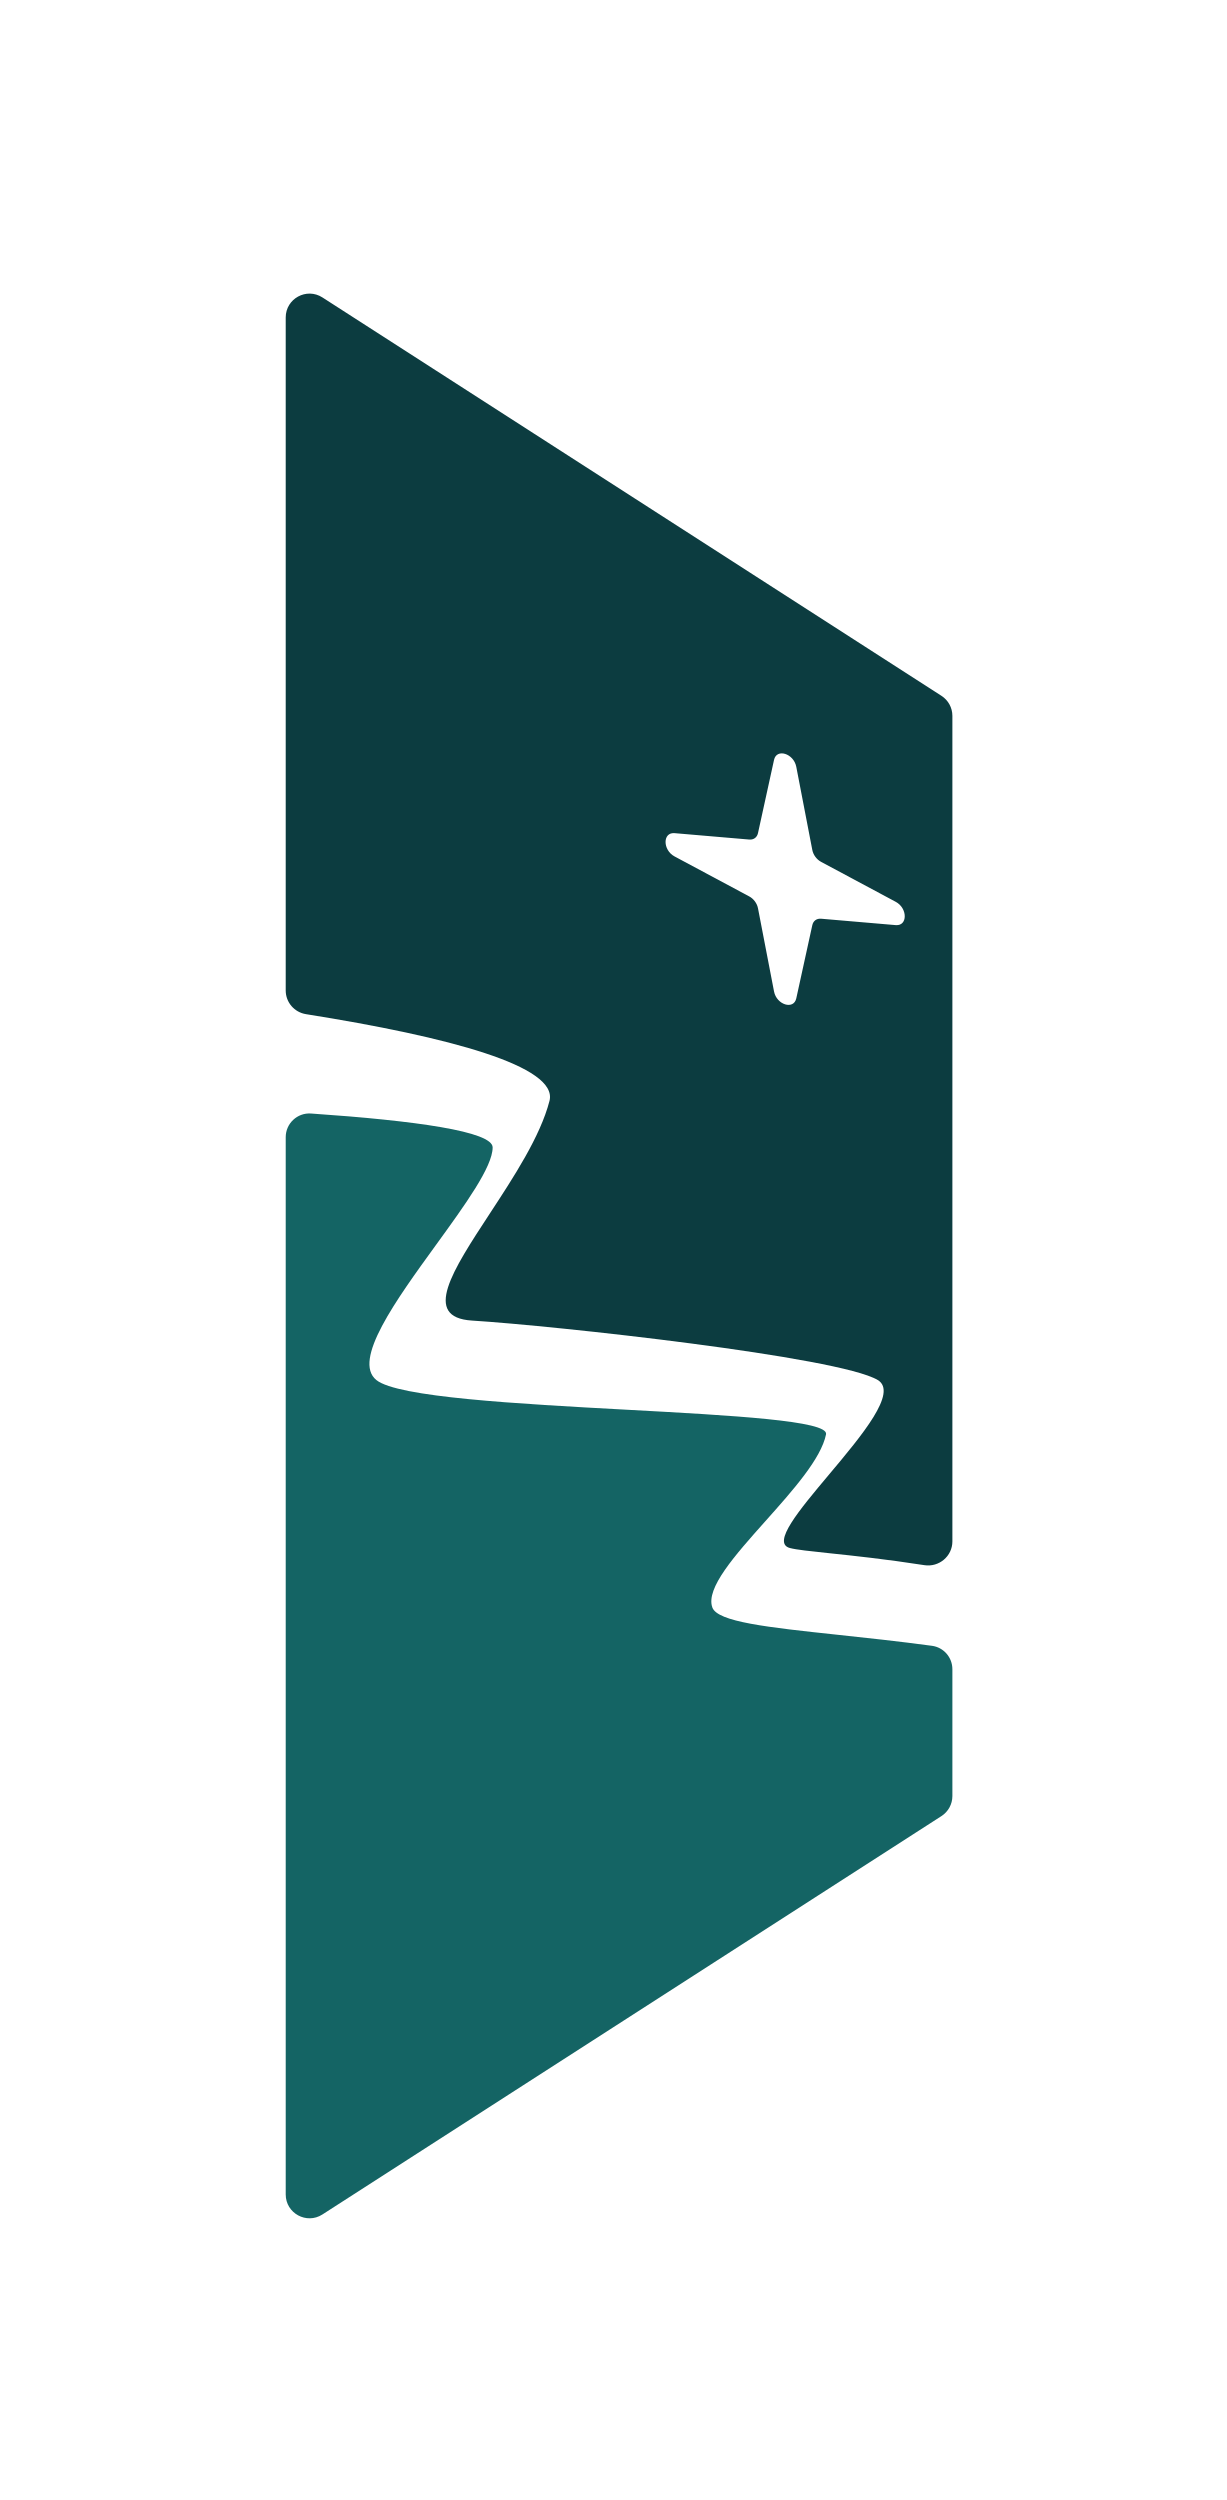
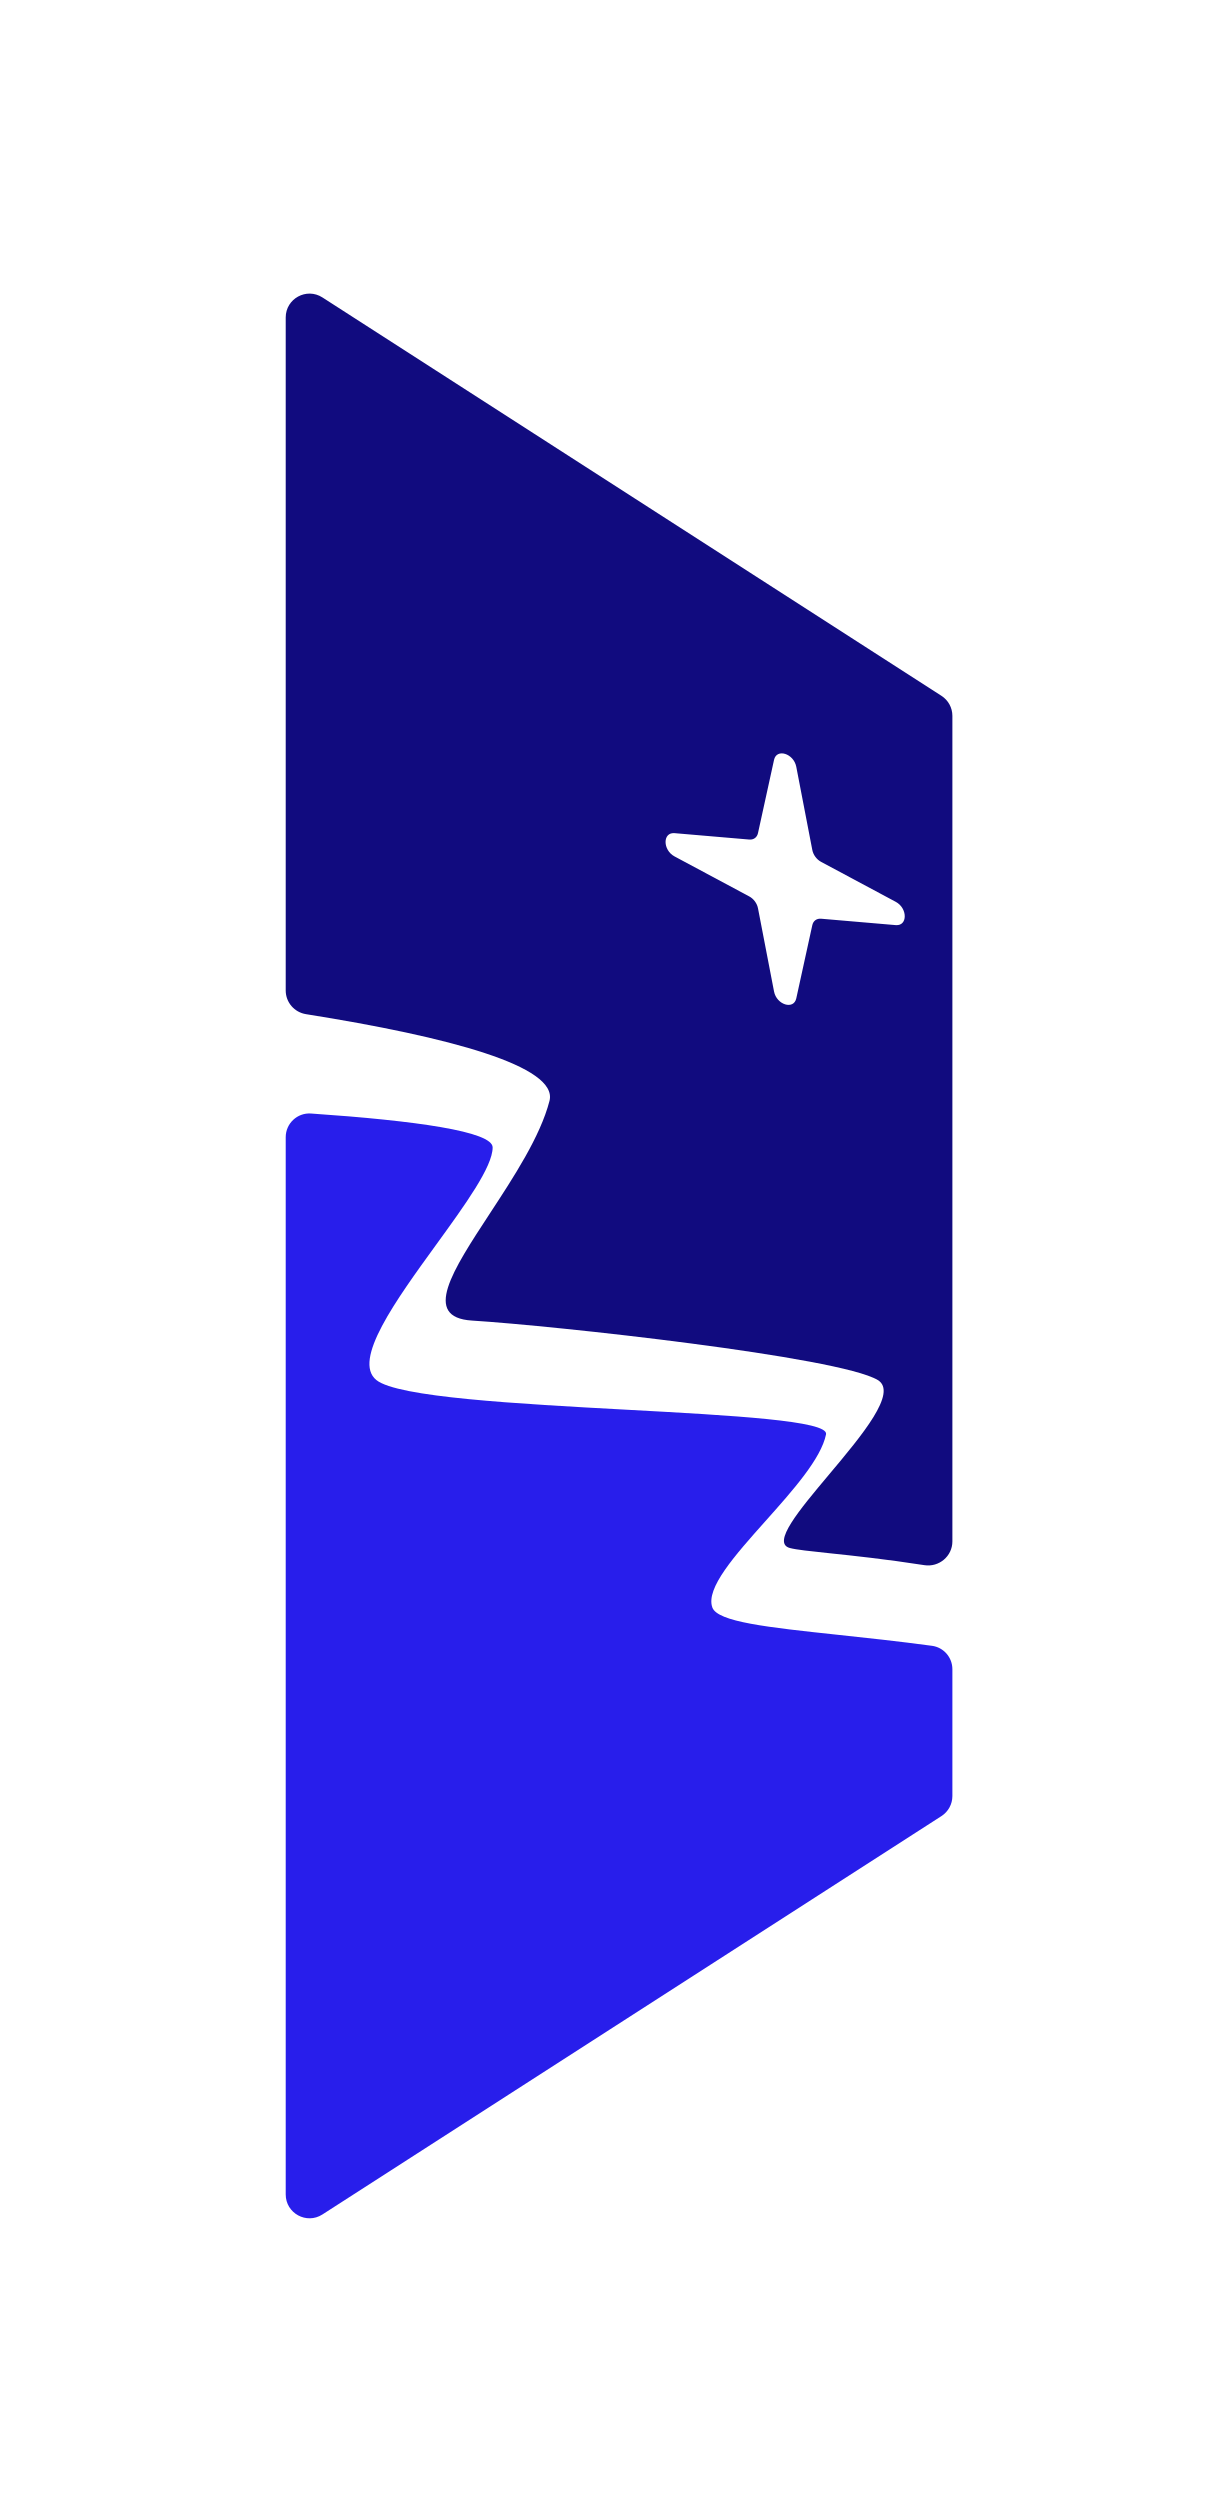
<svg xmlns="http://www.w3.org/2000/svg" width="103" height="210" viewBox="0 0 103 210" fill="none">
-   <path fill-rule="evenodd" clip-rule="evenodd" d="M24 26.666C24 25.083 25.751 24.127 27.082 24.984L79.082 58.449C79.654 58.817 80 59.451 80 60.131V129.479C80 130.724 78.875 131.665 77.646 131.473C74.421 130.971 71.69 130.683 69.683 130.472C68.049 130.3 66.896 130.179 66.349 130.033C64.804 129.621 67.118 126.865 69.63 123.872C72.414 120.556 75.442 116.948 73.73 115.921C70.474 113.967 46.592 111.362 39.645 110.928C35.426 110.664 38.012 106.718 41.132 101.957C43.149 98.878 45.391 95.458 46.158 92.474C46.905 89.567 37.756 87.107 25.701 85.189C24.725 85.034 24 84.194 24 83.205V26.666ZM65.019 63.829C65.235 62.843 66.671 63.288 66.887 64.409L68.234 71.399C68.313 71.808 68.6 72.198 68.968 72.394L75.244 75.755C76.25 76.293 76.25 77.796 75.244 77.71L68.968 77.172C68.6 77.141 68.313 77.352 68.234 77.713L66.887 83.866C66.671 84.852 65.235 84.406 65.019 83.286L63.671 76.296C63.593 75.886 63.306 75.497 62.938 75.3L56.662 71.94C55.656 71.401 55.656 69.898 56.662 69.985L62.938 70.522C63.306 70.554 63.593 70.342 63.671 69.982L65.019 63.829Z" fill="#0C3C40" />
-   <path d="M24 184.334V95.524C24 94.371 24.973 93.457 26.122 93.535C34.927 94.137 41.382 95.045 41.382 96.382C41.382 98.013 39.074 101.195 36.638 104.554L36.638 104.554C33.238 109.243 29.588 114.277 31.612 115.921C33.395 117.37 43.425 117.916 52.701 118.42C61.497 118.899 69.616 119.341 69.388 120.48C68.979 122.525 66.597 125.194 64.304 127.765C61.727 130.654 59.261 133.418 59.836 135.026C60.27 136.242 64.49 136.694 70.399 137.326C72.797 137.582 75.474 137.869 78.288 138.248C79.272 138.381 80 139.224 80 140.217V150.869C80 151.549 79.654 152.183 79.082 152.551L27.082 186.016C25.751 186.873 24 185.917 24 184.334Z" fill="#146464" />
+   <path fill-rule="evenodd" clip-rule="evenodd" d="M24 26.666C24 25.083 25.751 24.127 27.082 24.984L79.082 58.449C79.654 58.817 80 59.451 80 60.131V129.479C80 130.724 78.875 131.665 77.646 131.473C74.421 130.971 71.69 130.683 69.683 130.472C68.049 130.3 66.896 130.179 66.349 130.033C64.804 129.621 67.118 126.865 69.63 123.872C72.414 120.556 75.442 116.948 73.73 115.921C70.474 113.967 46.592 111.362 39.645 110.928C35.426 110.664 38.012 106.718 41.132 101.957C43.149 98.878 45.391 95.458 46.158 92.474C46.905 89.567 37.756 87.107 25.701 85.189C24.725 85.034 24 84.194 24 83.205V26.666ZM65.019 63.829C65.235 62.843 66.671 63.288 66.887 64.409L68.234 71.399C68.313 71.808 68.6 72.198 68.968 72.394L75.244 75.755C76.25 76.293 76.25 77.796 75.244 77.71L68.968 77.172C68.6 77.141 68.313 77.352 68.234 77.713L66.887 83.866C66.671 84.852 65.235 84.406 65.019 83.286L63.671 76.296C63.593 75.886 63.306 75.497 62.938 75.3L56.662 71.94C55.656 71.401 55.656 69.898 56.662 69.985L62.938 70.522C63.306 70.554 63.593 70.342 63.671 69.982L65.019 63.829Z" fill="#110b7f" />
+   <path d="M24 184.334V95.524C24 94.371 24.973 93.457 26.122 93.535C34.927 94.137 41.382 95.045 41.382 96.382C41.382 98.013 39.074 101.195 36.638 104.554L36.638 104.554C33.238 109.243 29.588 114.277 31.612 115.921C33.395 117.37 43.425 117.916 52.701 118.42C61.497 118.899 69.616 119.341 69.388 120.48C68.979 122.525 66.597 125.194 64.304 127.765C61.727 130.654 59.261 133.418 59.836 135.026C60.27 136.242 64.49 136.694 70.399 137.326C72.797 137.582 75.474 137.869 78.288 138.248C79.272 138.381 80 139.224 80 140.217V150.869C80 151.549 79.654 152.183 79.082 152.551L27.082 186.016C25.751 186.873 24 185.917 24 184.334Z" fill="#281eeb" />
</svg>
